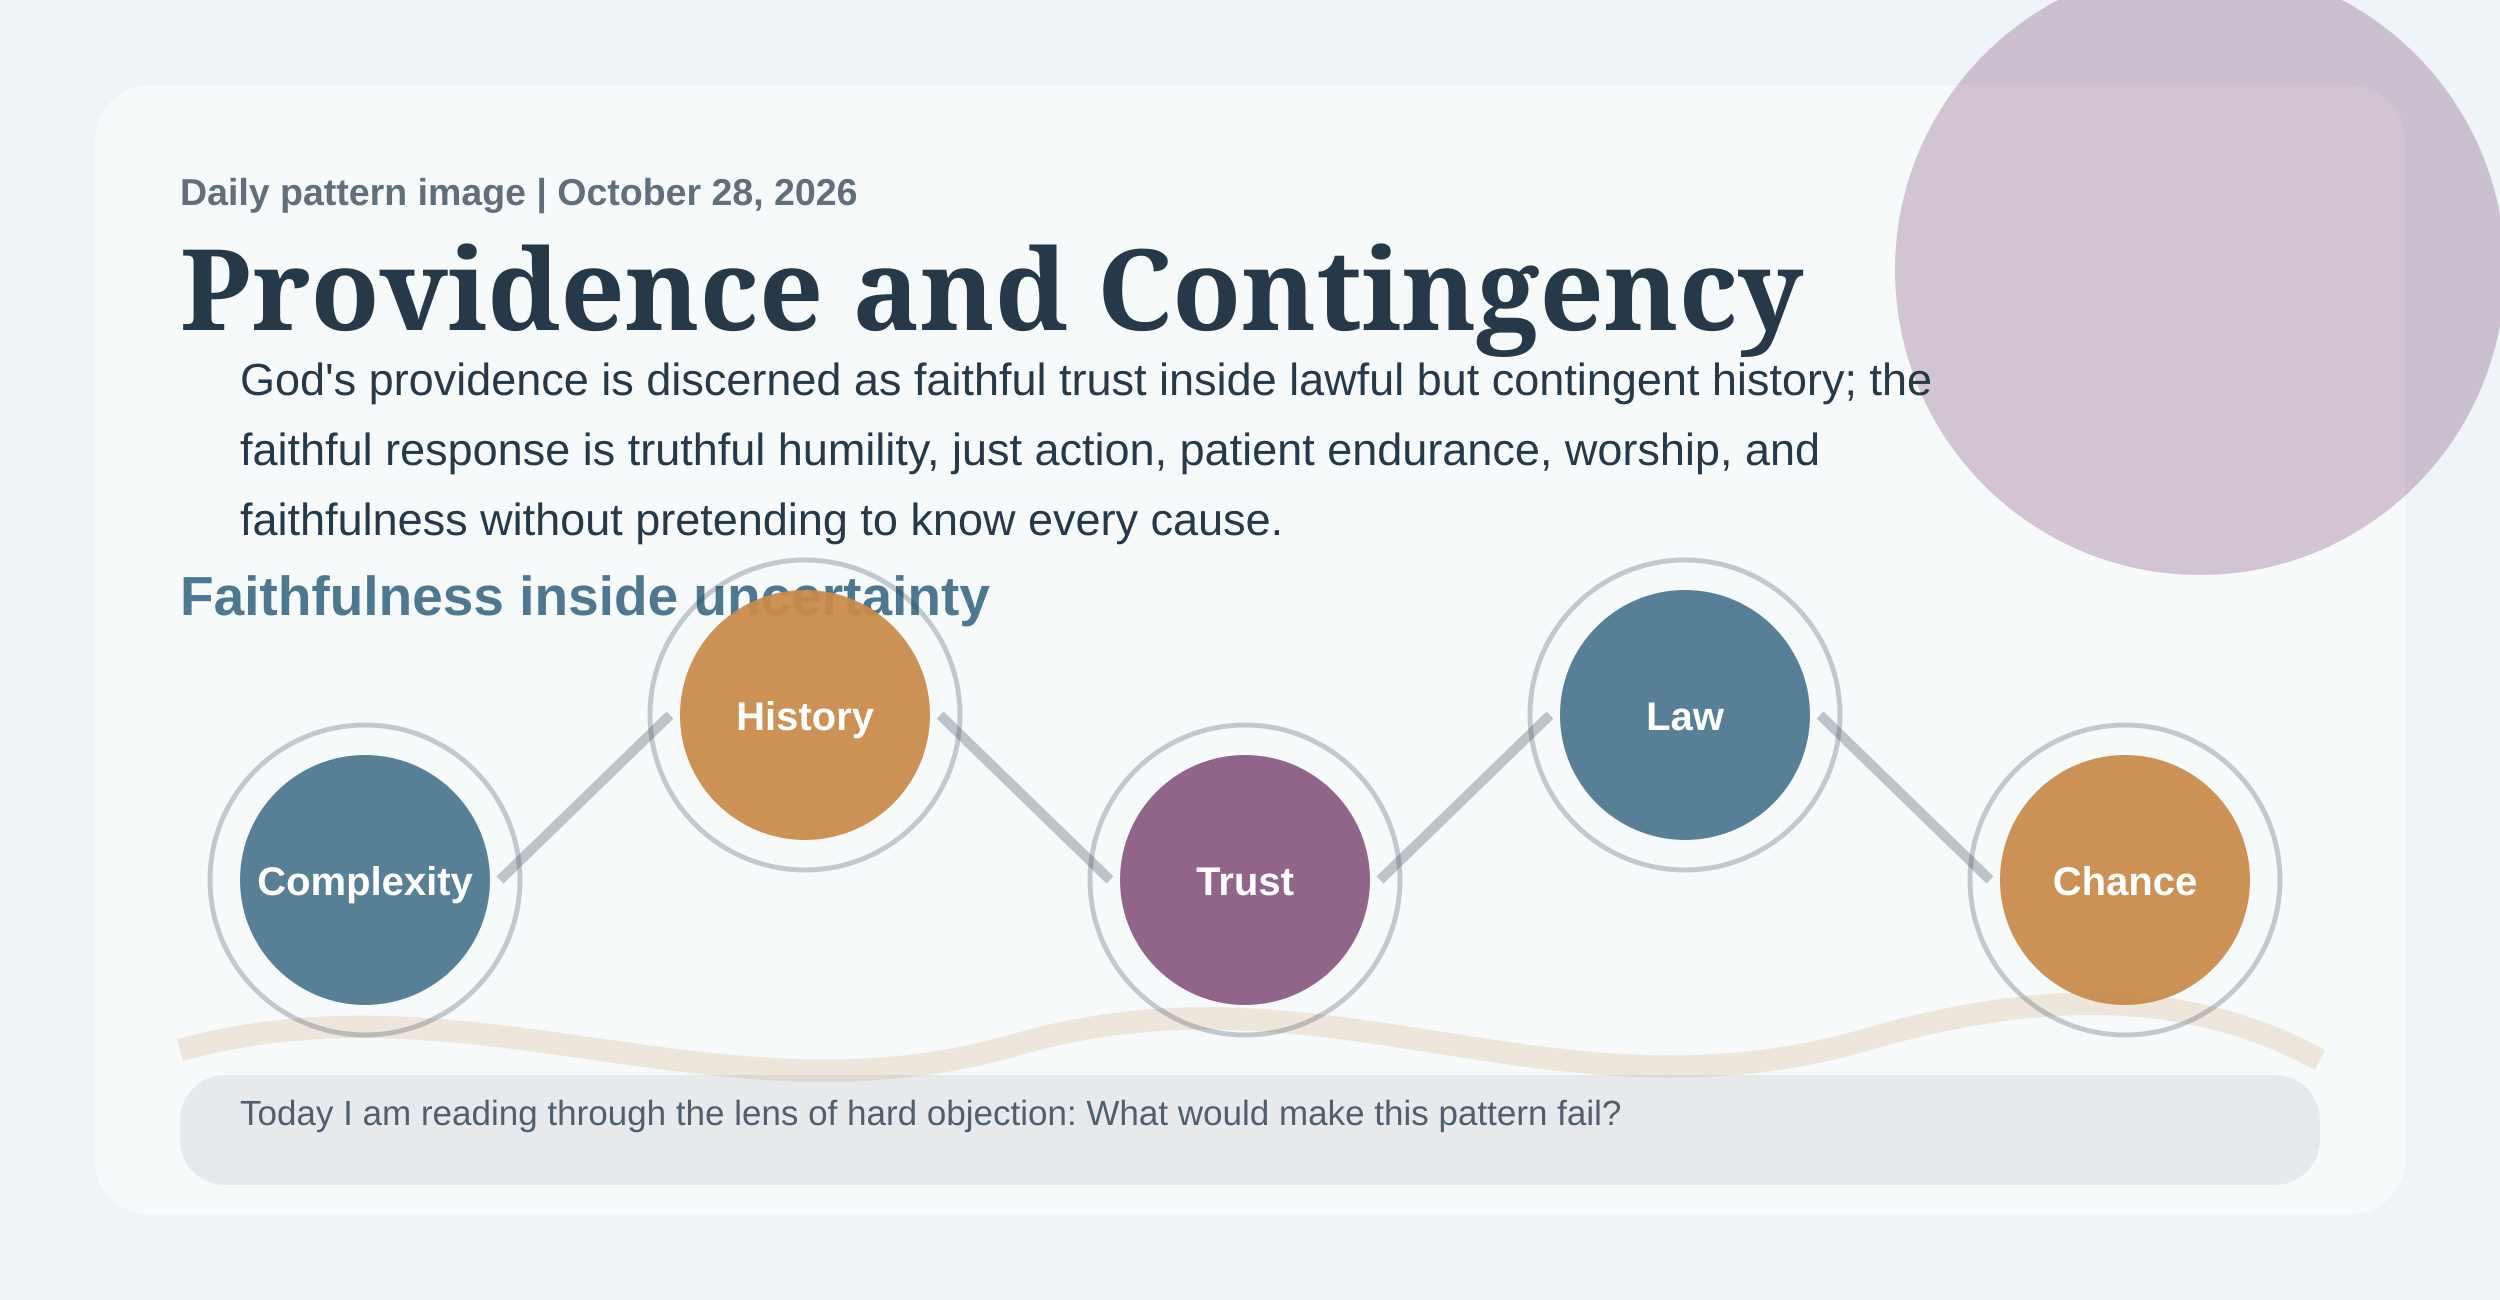
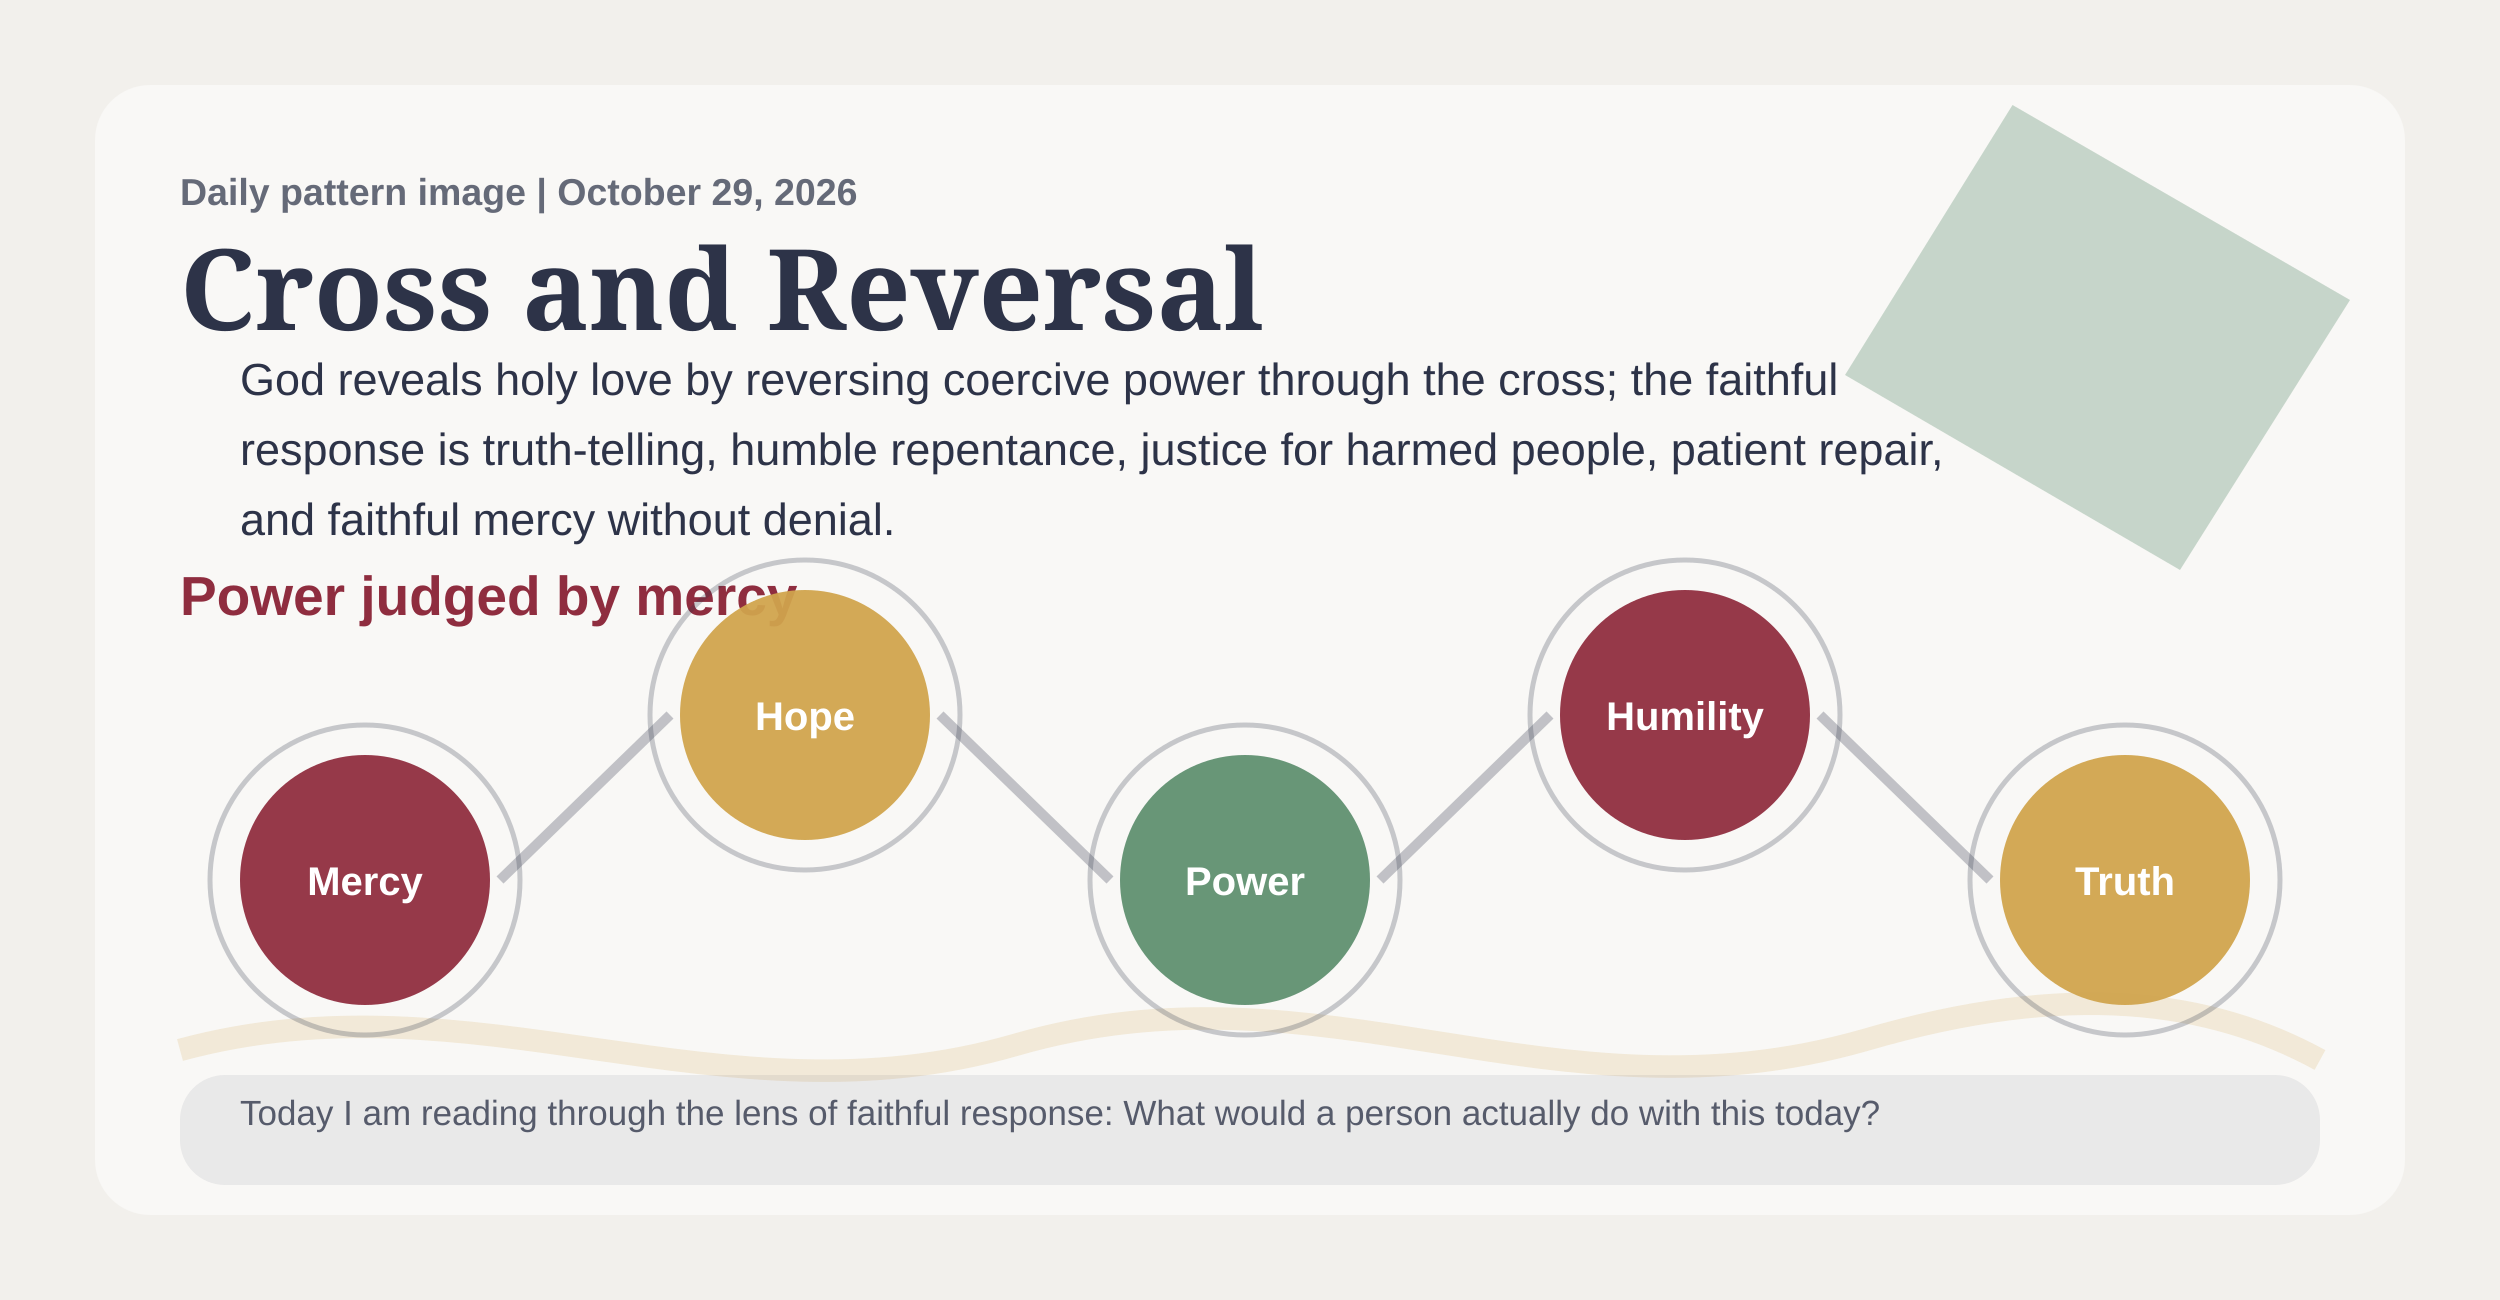
<svg xmlns="http://www.w3.org/2000/svg" width="1000" height="520" viewBox="0 0 1000 520" role="img" aria-labelledby="title desc">
  <style>
-     .eyebrow { font: 700 15px Arial, sans-serif; letter-spacing: 0; fill: #253949; opacity: 0.72; }
-     .title { font: 700 45px Georgia, serif; letter-spacing: 0; fill: #253949; }
-     .subtitle { font: 700 22px Arial, sans-serif; letter-spacing: 0; fill: #4d7890; }
-     .body { font: 18px Arial, sans-serif; letter-spacing: 0; fill: #253949; }
-     .small { font: 14px Arial, sans-serif; letter-spacing: 0; fill: #253949; opacity: 0.78; }
+     .eyebrow { font: 700 15px Arial, sans-serif; letter-spacing: 0; fill: #2d3348; opacity: 0.72; }
+     .title { font: 700 45px Georgia, serif; letter-spacing: 0; fill: #2d3348; }
+     .subtitle { font: 700 22px Arial, sans-serif; letter-spacing: 0; fill: #8f2d3f; }
+     .body { font: 18px Arial, sans-serif; letter-spacing: 0; fill: #2d3348; }
+     .small { font: 14px Arial, sans-serif; letter-spacing: 0; fill: #2d3348; opacity: 0.78; }
    .node { font: 700 16px Arial, sans-serif; letter-spacing: 0; fill: #ffffff; }
  </style>
-   <rect width="1000" height="520" fill="#eef4f7" />
+   <rect width="1000" height="520" fill="#f2f0ec" />
  <rect x="38" y="34" width="924" height="452" rx="22" fill="#ffffff" opacity="0.50" />
-   <circle cx="880" cy="108" r="122" fill="#8a5a83" opacity="0.34" />
-   <path d="M72 420 C190 388 288 452 406 418 C530 382 620 452 746 416 C828 392 884 400 928 424" fill="none" stroke="#c88a4a" stroke-width="9" opacity="0.18" />
-   <text x="72" y="82" class="eyebrow">Daily pattern image | October 28, 2026</text>
-   <text x="72" y="132" class="title">Providence and Contingency</text>
-   <text x="72" y="246" class="subtitle">Faithfulness inside uncertainty</text>
-   <text x="96" y="158" class="body">God's providence is discerned as faithful trust inside lawful but contingent history; the</text>
-   <text x="96" y="186" class="body">faithful response is truthful humility, just action, patient endurance, worship, and</text>
-   <text x="96" y="214" class="body">faithfulness without pretending to know every cause.</text>
-   <line x1="200" y1="352" x2="268" y2="286" stroke="#253949" stroke-width="4" opacity="0.28" />
-   <line x1="376" y1="286" x2="444" y2="352" stroke="#253949" stroke-width="4" opacity="0.28" />
-   <line x1="552" y1="352" x2="620" y2="286" stroke="#253949" stroke-width="4" opacity="0.28" />
-   <line x1="728" y1="286" x2="796" y2="352" stroke="#253949" stroke-width="4" opacity="0.28" />
-   <circle cx="146" cy="352" r="50" fill="#4d7890" opacity="0.94" />
-   <circle cx="146" cy="352" r="62" fill="none" stroke="#253949" stroke-width="2" opacity="0.25" />
-   <text x="146" y="358" text-anchor="middle" class="node">Complexity</text>
-   <circle cx="322" cy="286" r="50" fill="#c88a4a" opacity="0.94" />
-   <circle cx="322" cy="286" r="62" fill="none" stroke="#253949" stroke-width="2" opacity="0.25" />
-   <text x="322" y="292" text-anchor="middle" class="node">History</text>
-   <circle cx="498" cy="352" r="50" fill="#8a5a83" opacity="0.94" />
-   <circle cx="498" cy="352" r="62" fill="none" stroke="#253949" stroke-width="2" opacity="0.25" />
-   <text x="498" y="358" text-anchor="middle" class="node">Trust</text>
-   <circle cx="674" cy="286" r="50" fill="#4d7890" opacity="0.94" />
-   <circle cx="674" cy="286" r="62" fill="none" stroke="#253949" stroke-width="2" opacity="0.25" />
-   <text x="674" y="292" text-anchor="middle" class="node">Law</text>
-   <circle cx="850" cy="352" r="50" fill="#c88a4a" opacity="0.94" />
-   <circle cx="850" cy="352" r="62" fill="none" stroke="#253949" stroke-width="2" opacity="0.25" />
-   <text x="850" y="358" text-anchor="middle" class="node">Chance</text>
-   <rect x="72" y="430" width="856" height="44" rx="18" fill="#253949" opacity="0.08" />
-   <text x="96" y="450" class="small">Today I am reading through the lens of hard objection: What would make this pattern fail?</text>
+   <path d="M805 42 L940 120 L872 228 L738 150 Z" fill="#5f8f70" opacity="0.33" />
+   <path d="M72 420 C190 388 288 452 406 418 C530 382 620 452 746 416 C828 392 884 400 928 424" fill="none" stroke="#d0a44c" stroke-width="9" opacity="0.18" />
+   <text x="72" y="82" class="eyebrow">Daily pattern image | October 29, 2026</text>
+   <text x="72" y="132" class="title">Cross and Reversal</text>
+   <text x="72" y="246" class="subtitle">Power judged by mercy</text>
+   <text x="96" y="158" class="body">God reveals holy love by reversing coercive power through the cross; the faithful</text>
+   <text x="96" y="186" class="body">response is truth-telling, humble repentance, justice for harmed people, patient repair,</text>
+   <text x="96" y="214" class="body">and faithful mercy without denial.</text>
+   <line x1="200" y1="352" x2="268" y2="286" stroke="#2d3348" stroke-width="4" opacity="0.28" />
+   <line x1="376" y1="286" x2="444" y2="352" stroke="#2d3348" stroke-width="4" opacity="0.28" />
+   <line x1="552" y1="352" x2="620" y2="286" stroke="#2d3348" stroke-width="4" opacity="0.28" />
+   <line x1="728" y1="286" x2="796" y2="352" stroke="#2d3348" stroke-width="4" opacity="0.28" />
+   <circle cx="146" cy="352" r="50" fill="#8f2d3f" opacity="0.94" />
+   <circle cx="146" cy="352" r="62" fill="none" stroke="#2d3348" stroke-width="2" opacity="0.25" />
+   <text x="146" y="358" text-anchor="middle" class="node">Mercy</text>
+   <circle cx="322" cy="286" r="50" fill="#d0a44c" opacity="0.94" />
+   <circle cx="322" cy="286" r="62" fill="none" stroke="#2d3348" stroke-width="2" opacity="0.25" />
+   <text x="322" y="292" text-anchor="middle" class="node">Hope</text>
+   <circle cx="498" cy="352" r="50" fill="#5f8f70" opacity="0.94" />
+   <circle cx="498" cy="352" r="62" fill="none" stroke="#2d3348" stroke-width="2" opacity="0.25" />
+   <text x="498" y="358" text-anchor="middle" class="node">Power</text>
+   <circle cx="674" cy="286" r="50" fill="#8f2d3f" opacity="0.94" />
+   <circle cx="674" cy="286" r="62" fill="none" stroke="#2d3348" stroke-width="2" opacity="0.25" />
+   <text x="674" y="292" text-anchor="middle" class="node">Humility</text>
+   <circle cx="850" cy="352" r="50" fill="#d0a44c" opacity="0.94" />
+   <circle cx="850" cy="352" r="62" fill="none" stroke="#2d3348" stroke-width="2" opacity="0.25" />
+   <text x="850" y="358" text-anchor="middle" class="node">Truth</text>
+   <rect x="72" y="430" width="856" height="44" rx="18" fill="#2d3348" opacity="0.08" />
+   <text x="96" y="450" class="small">Today I am reading through the lens of faithful response: What would a person actually do with this today?</text>
</svg>
